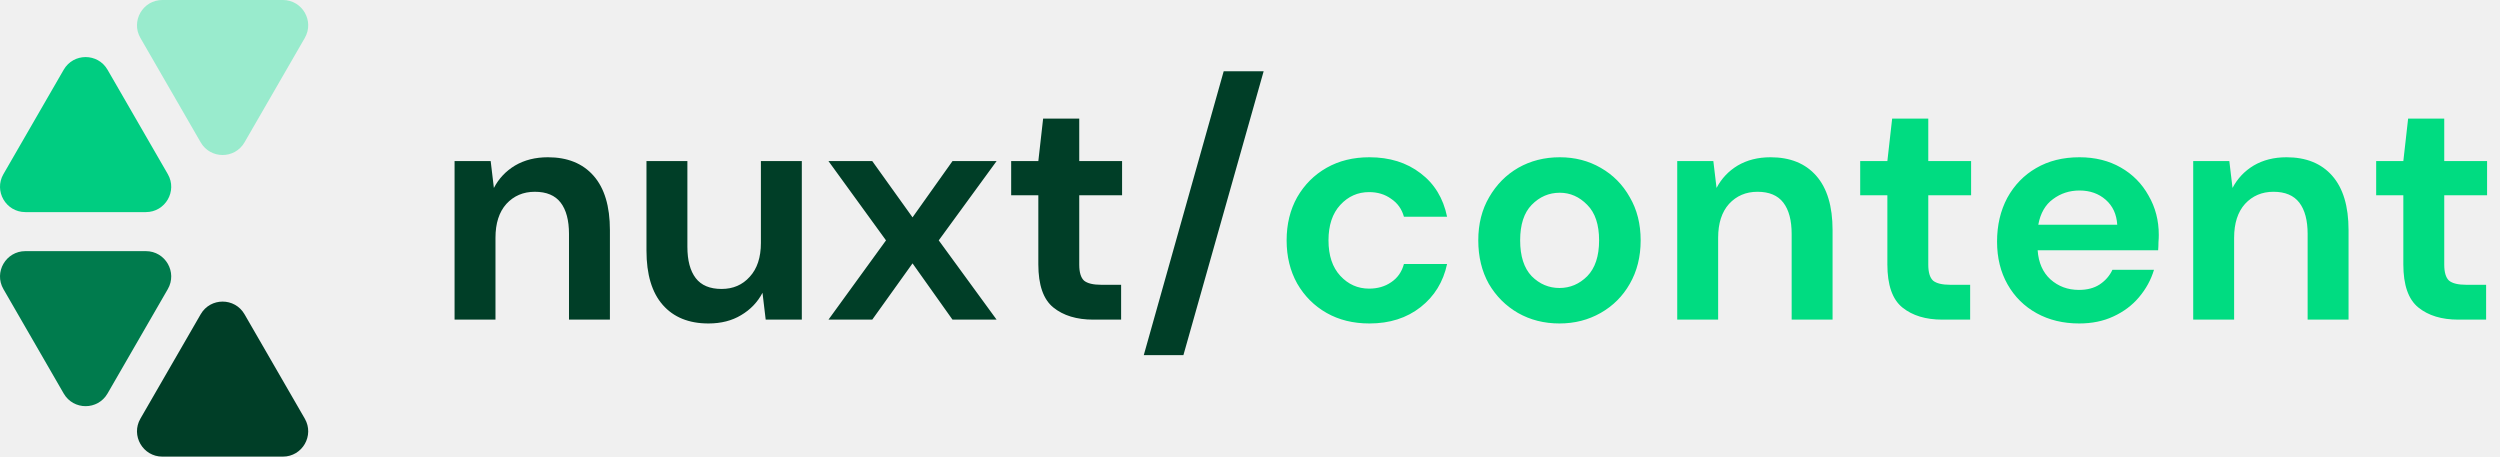
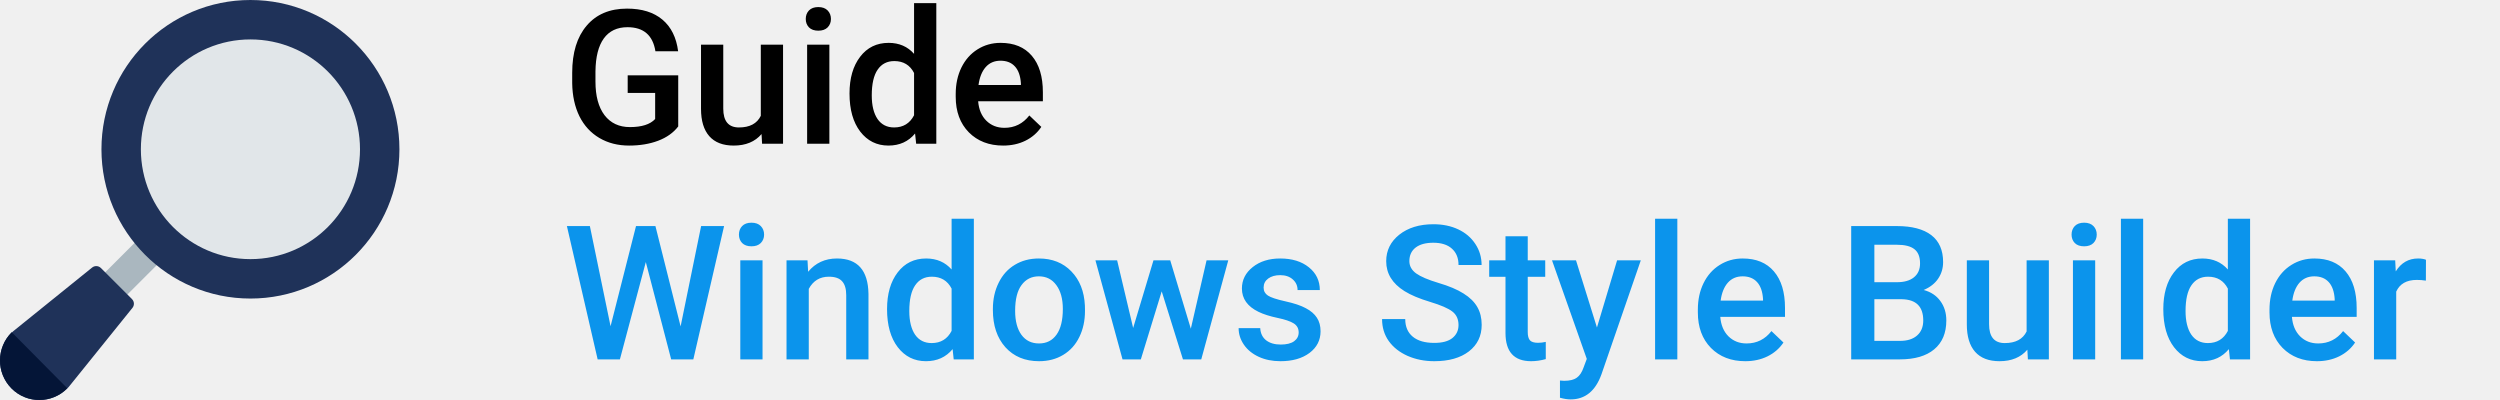
- <svg xmlns="http://www.w3.org/2000/svg" width="219" height="40" viewBox="0 0 219 40" fill="none">
+ <svg xmlns="http://www.w3.org/2000/svg" width="200" height="32" viewBox="0 0 200 32" fill="none">
  <g clip-path="url(#clip0)">
-     <path d="M14.7 15.254C15.553 16.732 14.486 18.58 12.78 18.58H2.22C0.514 18.58 -0.553 16.732 0.3 15.254L5.58 6.109C6.433 4.63 8.567 4.63 9.42 6.109L14.7 15.254Z" fill="#00CD81" />
-     <path d="M17.58 27.529C18.433 26.05 20.567 26.05 21.42 27.529L26.7 36.673C27.553 38.151 26.486 39.999 24.78 39.999H14.22C12.514 39.999 11.447 38.151 12.3 36.673L17.58 27.529Z" fill="#003E27" />
-     <path d="M21.42 12.47C20.567 13.948 18.433 13.948 17.58 12.47L12.3 3.325C11.447 1.847 12.514 0 14.22 0H24.78C26.486 0 27.553 1.847 26.7 3.325L21.42 12.47Z" fill="#99EBCD" />
-     <path d="M12.78 22C14.486 22 15.553 23.848 14.7 25.326L9.42 34.471C8.567 35.95 6.433 35.95 5.58 34.471L0.3 25.326C-0.553 23.848 0.514 22 2.22 22H12.78Z" fill="#007B4D" />
-     <path d="M39.82 28V14.112H42.984L43.264 16.464C43.693 15.643 44.309 14.989 45.112 14.504C45.933 14.019 46.895 13.776 47.996 13.776C49.713 13.776 51.048 14.317 52 15.4C52.952 16.483 53.428 18.069 53.428 20.16V28H49.844V20.496C49.844 19.301 49.601 18.387 49.116 17.752C48.631 17.117 47.875 16.8 46.848 16.8C45.84 16.8 45.009 17.155 44.356 17.864C43.721 18.573 43.404 19.563 43.404 20.832V28H39.82ZM70.239 14.112V28H67.075L66.795 25.648C66.366 26.469 65.74 27.123 64.919 27.608C64.117 28.093 63.164 28.336 62.063 28.336C60.346 28.336 59.011 27.795 58.059 26.712C57.107 25.629 56.631 24.043 56.631 21.952V14.112H60.215V21.616C60.215 22.811 60.458 23.725 60.943 24.36C61.428 24.995 62.184 25.312 63.211 25.312C64.219 25.312 65.04 24.957 65.675 24.248C66.329 23.539 66.655 22.549 66.655 21.28V14.112H70.239ZM72.574 28L77.614 21.056L72.574 14.112H76.41L79.938 19.04L83.438 14.112H87.302L82.234 21.056L87.302 28H83.438L79.938 23.072L76.41 28H72.574ZM95.774 28C94.318 28 93.151 27.645 92.274 26.936C91.396 26.227 90.958 24.967 90.958 23.156V17.108H88.578V14.112H90.958L91.378 10.388H94.542V14.112H98.294V17.108H94.542V23.184C94.542 23.856 94.682 24.323 94.962 24.584C95.26 24.827 95.764 24.948 96.474 24.948H98.21V28H95.774ZM100.195 31.108L107.195 6.244H110.695L103.667 31.108H100.195Z" fill="#003E27" />
-     <path d="M119.96 28.336C118.541 28.336 117.291 28.028 116.208 27.412C115.125 26.796 114.267 25.937 113.632 24.836C113.016 23.735 112.708 22.475 112.708 21.056C112.708 19.637 113.016 18.377 113.632 17.276C114.267 16.175 115.125 15.316 116.208 14.7C117.291 14.084 118.541 13.776 119.96 13.776C121.733 13.776 123.227 14.243 124.44 15.176C125.653 16.091 126.428 17.36 126.764 18.984H122.984C122.797 18.312 122.424 17.789 121.864 17.416C121.323 17.024 120.679 16.828 119.932 16.828C118.943 16.828 118.103 17.201 117.412 17.948C116.721 18.695 116.376 19.731 116.376 21.056C116.376 22.381 116.721 23.417 117.412 24.164C118.103 24.911 118.943 25.284 119.932 25.284C120.679 25.284 121.323 25.097 121.864 24.724C122.424 24.351 122.797 23.819 122.984 23.128H126.764C126.428 24.696 125.653 25.956 124.44 26.908C123.227 27.86 121.733 28.336 119.96 28.336ZM136.609 28.336C135.265 28.336 134.052 28.028 132.969 27.412C131.905 26.796 131.056 25.947 130.421 24.864C129.805 23.763 129.497 22.493 129.497 21.056C129.497 19.619 129.814 18.359 130.449 17.276C131.084 16.175 131.933 15.316 132.997 14.7C134.08 14.084 135.293 13.776 136.637 13.776C137.962 13.776 139.157 14.084 140.221 14.7C141.304 15.316 142.153 16.175 142.769 17.276C143.404 18.359 143.721 19.619 143.721 21.056C143.721 22.493 143.404 23.763 142.769 24.864C142.153 25.947 141.304 26.796 140.221 27.412C139.138 28.028 137.934 28.336 136.609 28.336ZM136.609 25.228C137.542 25.228 138.354 24.883 139.045 24.192C139.736 23.483 140.081 22.437 140.081 21.056C140.081 19.675 139.736 18.639 139.045 17.948C138.354 17.239 137.552 16.884 136.637 16.884C135.685 16.884 134.864 17.239 134.173 17.948C133.501 18.639 133.165 19.675 133.165 21.056C133.165 22.437 133.501 23.483 134.173 24.192C134.864 24.883 135.676 25.228 136.609 25.228ZM146.925 28V14.112H150.089L150.369 16.464C150.799 15.643 151.415 14.989 152.217 14.504C153.039 14.019 154 13.776 155.101 13.776C156.819 13.776 158.153 14.317 159.105 15.4C160.057 16.483 160.533 18.069 160.533 20.16V28H156.949V20.496C156.949 19.301 156.707 18.387 156.221 17.752C155.736 17.117 154.98 16.8 153.953 16.8C152.945 16.8 152.115 17.155 151.461 17.864C150.827 18.573 150.509 19.563 150.509 20.832V28H146.925ZM170.149 28C168.693 28 167.526 27.645 166.649 26.936C165.771 26.227 165.333 24.967 165.333 23.156V17.108H162.953V14.112H165.333L165.753 10.388H168.917V14.112H172.669V17.108H168.917V23.184C168.917 23.856 169.057 24.323 169.337 24.584C169.635 24.827 170.139 24.948 170.849 24.948H172.585V28H170.149ZM182.138 28.336C180.738 28.336 179.497 28.037 178.414 27.44C177.332 26.843 176.482 26.003 175.866 24.92C175.25 23.837 174.942 22.587 174.942 21.168C174.942 19.731 175.241 18.452 175.838 17.332C176.454 16.212 177.294 15.344 178.358 14.728C179.441 14.093 180.71 13.776 182.166 13.776C183.529 13.776 184.733 14.075 185.778 14.672C186.824 15.269 187.636 16.091 188.214 17.136C188.812 18.163 189.11 19.311 189.11 20.58C189.11 20.785 189.101 21 189.082 21.224C189.082 21.448 189.073 21.681 189.054 21.924H178.498C178.573 23.007 178.946 23.856 179.618 24.472C180.309 25.088 181.14 25.396 182.11 25.396C182.838 25.396 183.445 25.237 183.93 24.92C184.434 24.584 184.808 24.155 185.05 23.632H188.69C188.429 24.509 187.99 25.312 187.374 26.04C186.777 26.749 186.03 27.309 185.134 27.72C184.257 28.131 183.258 28.336 182.138 28.336ZM182.166 16.688C181.289 16.688 180.514 16.94 179.842 17.444C179.17 17.929 178.741 18.676 178.554 19.684H185.47C185.414 18.769 185.078 18.041 184.462 17.5C183.846 16.959 183.081 16.688 182.166 16.688ZM192.125 28V14.112H195.289L195.569 16.464C195.998 15.643 196.614 14.989 197.417 14.504C198.238 14.019 199.199 13.776 200.301 13.776C202.018 13.776 203.353 14.317 204.305 15.4C205.257 16.483 205.733 18.069 205.733 20.16V28H202.149V20.496C202.149 19.301 201.906 18.387 201.421 17.752C200.935 17.117 200.179 16.8 199.153 16.8C198.145 16.8 197.314 17.155 196.661 17.864C196.026 18.573 195.709 19.563 195.709 20.832V28H192.125ZM215.348 28C213.892 28 212.725 27.645 211.848 26.936C210.971 26.227 210.532 24.967 210.532 23.156V17.108H208.152V14.112H210.532L210.952 10.388H214.116V14.112H217.868V17.108H214.116V23.184C214.116 23.856 214.256 24.323 214.536 24.584C214.835 24.827 215.339 24.948 216.048 24.948H217.784V28H215.348Z" fill="#00DC81" />
+     <path d="M8.236 21.963L10.012 23.738L12.821 20.929L11.045 19.154L8.236 21.963Z" fill="#AAB7BF" />
+     <path d="M5.396 31.064C4.174 32.3 2.165 32.319 0.924 31.079C-0.32 29.835 -0.301 27.826 0.939 26.608C0.973 26.574 1.013 26.533 1.054 26.5L7.367 21.406C7.576 21.235 7.881 21.25 8.071 21.441L10.559 23.928C10.75 24.119 10.765 24.424 10.594 24.632L5.503 30.949C5.47 30.989 5.433 31.027 5.396 31.064Z" fill="#1F3259" />
+     <path d="M20.035 -2.57302e-05C13.452 -2.51547e-05 8.116 5.347 8.116 11.942C8.116 18.537 13.452 23.884 20.035 23.884C26.617 23.884 31.954 18.537 31.954 11.942C31.954 5.347 26.617 -2.63056e-05 20.035 -2.57302e-05Z" fill="#1F3259" />
+     <path d="M20.035 20.73C24.876 20.73 28.8 16.796 28.8 11.942C28.8 7.088 24.876 3.154 20.035 3.154C15.194 3.154 11.27 7.088 11.27 11.942C11.27 16.796 15.194 20.73 20.035 20.73Z" fill="#E1E6E9" />
+     <path d="M5.38 31.058C4.161 32.302 2.158 32.321 0.922 31.073C-0.319 29.821 -0.3 27.8 0.936 26.574L5.38 31.058Z" fill="#041537" />
+     <path d="M54.258 10.116C53.872 10.619 53.337 10.999 52.654 11.258C51.97 11.517 51.194 11.646 50.325 11.646C49.431 11.646 48.64 11.444 47.952 11.039C47.263 10.633 46.731 10.055 46.355 9.303C45.984 8.546 45.791 7.665 45.776 6.659V5.824C45.776 4.212 46.162 2.955 46.934 2.052C47.705 1.144 48.782 0.689 50.164 0.689C51.35 0.689 52.292 0.982 52.991 1.568C53.689 2.154 54.109 2.999 54.251 4.103H52.434C52.229 2.818 51.484 2.176 50.2 2.176C49.37 2.176 48.738 2.477 48.303 3.077C47.873 3.673 47.651 4.549 47.637 5.707V6.527C47.637 7.679 47.878 8.575 48.362 9.215C48.85 9.85 49.526 10.167 50.391 10.167C51.338 10.167 52.012 9.952 52.412 9.522V7.435H50.215V6.029H54.258V10.116ZM60.923 10.724C60.4 11.339 59.658 11.646 58.696 11.646C57.837 11.646 57.185 11.395 56.741 10.892C56.301 10.389 56.081 9.662 56.081 8.709V3.575H57.861V8.688C57.861 9.693 58.279 10.196 59.114 10.196C59.978 10.196 60.562 9.886 60.864 9.266V3.575H62.644V11.5H60.967L60.923 10.724ZM66.35 11.5H64.57V3.575H66.35V11.5ZM64.46 1.517C64.46 1.244 64.546 1.017 64.717 0.836C64.893 0.655 65.142 0.565 65.464 0.565C65.786 0.565 66.035 0.655 66.211 0.836C66.387 1.017 66.475 1.244 66.475 1.517C66.475 1.786 66.387 2.01 66.211 2.191C66.035 2.367 65.786 2.455 65.464 2.455C65.142 2.455 64.893 2.367 64.717 2.191C64.546 2.01 64.46 1.786 64.46 1.517ZM67.961 7.479C67.961 6.258 68.245 5.279 68.811 4.542C69.377 3.8 70.137 3.429 71.089 3.429C71.929 3.429 72.607 3.722 73.125 4.308V0.25H74.905V11.5H73.293L73.206 10.68C72.673 11.324 71.963 11.646 71.074 11.646C70.147 11.646 69.394 11.273 68.818 10.526C68.247 9.779 67.961 8.763 67.961 7.479ZM69.741 7.633C69.741 8.438 69.895 9.068 70.203 9.522C70.515 9.972 70.957 10.196 71.528 10.196C72.256 10.196 72.788 9.872 73.125 9.222V5.838C72.798 5.204 72.27 4.886 71.543 4.886C70.967 4.886 70.522 5.116 70.21 5.575C69.897 6.029 69.741 6.715 69.741 7.633ZM80.251 11.646C79.124 11.646 78.208 11.293 77.505 10.585C76.807 9.872 76.457 8.924 76.457 7.743V7.523C76.457 6.732 76.609 6.026 76.912 5.406C77.219 4.781 77.649 4.295 78.201 3.949C78.752 3.602 79.368 3.429 80.046 3.429C81.126 3.429 81.958 3.773 82.544 4.461C83.135 5.15 83.43 6.124 83.43 7.384V8.102H78.252C78.306 8.756 78.523 9.273 78.904 9.654C79.29 10.035 79.773 10.226 80.354 10.226C81.169 10.226 81.834 9.896 82.346 9.237L83.306 10.152C82.988 10.626 82.564 10.995 82.031 11.258C81.504 11.517 80.911 11.646 80.251 11.646ZM80.039 4.857C79.551 4.857 79.155 5.028 78.853 5.37C78.555 5.711 78.364 6.188 78.281 6.798H81.672V6.666C81.633 6.07 81.475 5.621 81.196 5.318C80.918 5.011 80.532 4.857 80.039 4.857Z" fill="black" />
+     <path d="M54.448 26.113L56.089 18.086H57.927L55.466 28.75H53.694L51.665 20.964L49.592 28.75H47.812L45.352 18.086H47.19L48.845 26.099L50.881 18.086H52.434L54.448 26.113ZM61.003 28.75H59.224V20.825H61.003V28.75ZM59.114 18.767C59.114 18.494 59.199 18.267 59.37 18.086C59.546 17.905 59.795 17.815 60.117 17.815C60.44 17.815 60.688 17.905 60.864 18.086C61.04 18.267 61.128 18.494 61.128 18.767C61.128 19.036 61.04 19.26 60.864 19.441C60.688 19.617 60.44 19.705 60.117 19.705C59.795 19.705 59.546 19.617 59.37 19.441C59.199 19.26 59.114 19.036 59.114 18.767ZM64.6 20.825L64.651 21.741C65.237 21.033 66.006 20.679 66.958 20.679C68.608 20.679 69.448 21.623 69.478 23.513V28.75H67.698V23.616C67.698 23.113 67.588 22.742 67.368 22.502C67.153 22.258 66.799 22.136 66.306 22.136C65.588 22.136 65.054 22.461 64.702 23.11V28.75H62.922V20.825H64.6ZM70.964 24.729C70.964 23.508 71.248 22.529 71.814 21.792C72.38 21.05 73.14 20.679 74.092 20.679C74.932 20.679 75.61 20.972 76.128 21.558V17.5H77.908V28.75H76.296L76.209 27.93C75.676 28.574 74.966 28.896 74.077 28.896C73.149 28.896 72.397 28.523 71.821 27.776C71.25 27.029 70.964 26.013 70.964 24.729ZM72.744 24.883C72.744 25.689 72.898 26.318 73.206 26.773C73.518 27.222 73.96 27.446 74.531 27.446C75.259 27.446 75.791 27.122 76.128 26.472V23.088C75.801 22.454 75.273 22.136 74.546 22.136C73.97 22.136 73.525 22.366 73.213 22.825C72.9 23.279 72.744 23.965 72.744 24.883ZM79.431 24.714C79.431 23.938 79.585 23.24 79.893 22.62C80.2 21.995 80.632 21.516 81.189 21.184C81.746 20.847 82.385 20.679 83.108 20.679C84.177 20.679 85.044 21.023 85.708 21.711C86.377 22.4 86.738 23.313 86.792 24.451L86.799 24.868C86.799 25.649 86.648 26.348 86.345 26.963C86.047 27.578 85.618 28.054 85.056 28.391C84.499 28.728 83.855 28.896 83.123 28.896C82.004 28.896 81.108 28.525 80.435 27.783C79.766 27.036 79.431 26.043 79.431 24.802V24.714ZM81.211 24.868C81.211 25.684 81.379 26.323 81.716 26.787C82.053 27.246 82.522 27.476 83.123 27.476C83.723 27.476 84.189 27.241 84.522 26.773C84.858 26.304 85.027 25.618 85.027 24.714C85.027 23.914 84.853 23.279 84.507 22.81C84.165 22.341 83.699 22.107 83.108 22.107C82.527 22.107 82.065 22.339 81.724 22.803C81.382 23.262 81.211 23.95 81.211 24.868ZM95.266 26.296L96.526 20.825H98.262L96.101 28.75H94.636L92.937 23.308L91.267 28.75H89.802L87.634 20.825H89.37L90.652 26.238L92.278 20.825H93.618L95.266 26.296ZM103.894 26.597C103.894 26.279 103.762 26.038 103.499 25.872C103.24 25.706 102.808 25.559 102.202 25.432C101.597 25.305 101.091 25.144 100.686 24.949C99.797 24.519 99.353 23.896 99.353 23.081C99.353 22.398 99.641 21.826 100.217 21.367C100.793 20.908 101.526 20.679 102.415 20.679C103.362 20.679 104.126 20.913 104.707 21.382C105.293 21.851 105.586 22.459 105.586 23.206H103.806C103.806 22.864 103.679 22.581 103.425 22.356C103.171 22.127 102.834 22.012 102.415 22.012C102.024 22.012 101.704 22.102 101.455 22.283C101.211 22.463 101.089 22.705 101.089 23.008C101.089 23.281 101.204 23.494 101.433 23.645C101.663 23.796 102.126 23.95 102.825 24.106C103.523 24.258 104.07 24.441 104.465 24.656C104.866 24.866 105.161 25.12 105.352 25.418C105.547 25.715 105.645 26.077 105.645 26.502C105.645 27.214 105.349 27.793 104.758 28.237C104.167 28.677 103.394 28.896 102.437 28.896C101.787 28.896 101.208 28.779 100.701 28.545C100.193 28.311 99.797 27.988 99.514 27.578C99.231 27.168 99.089 26.726 99.089 26.252H100.818C100.842 26.672 101.001 26.997 101.294 27.227C101.587 27.451 101.975 27.564 102.458 27.564C102.927 27.564 103.284 27.476 103.528 27.3C103.772 27.119 103.894 26.885 103.894 26.597ZM116.682 26.003C116.682 25.535 116.516 25.173 116.184 24.919C115.857 24.666 115.264 24.409 114.404 24.15C113.545 23.892 112.861 23.604 112.354 23.286C111.382 22.676 110.896 21.88 110.896 20.898C110.896 20.039 111.245 19.331 111.943 18.774C112.646 18.218 113.557 17.939 114.675 17.939C115.417 17.939 116.079 18.076 116.66 18.35C117.241 18.623 117.698 19.014 118.03 19.521C118.362 20.024 118.528 20.584 118.528 21.199H116.682C116.682 20.642 116.506 20.207 116.155 19.895C115.808 19.578 115.31 19.419 114.661 19.419C114.055 19.419 113.584 19.548 113.247 19.807C112.915 20.066 112.749 20.427 112.749 20.891C112.749 21.282 112.93 21.609 113.291 21.873C113.652 22.131 114.248 22.385 115.078 22.634C115.908 22.878 116.575 23.159 117.078 23.477C117.581 23.789 117.949 24.15 118.184 24.561C118.418 24.966 118.535 25.442 118.535 25.989C118.535 26.877 118.193 27.585 117.51 28.113C116.831 28.635 115.908 28.896 114.741 28.896C113.97 28.896 113.259 28.755 112.61 28.472C111.965 28.184 111.462 27.788 111.101 27.285C110.745 26.782 110.566 26.196 110.566 25.527H112.419C112.419 26.133 112.62 26.602 113.02 26.934C113.42 27.266 113.994 27.432 114.741 27.432C115.386 27.432 115.869 27.302 116.191 27.044C116.519 26.78 116.682 26.433 116.682 26.003ZM122.219 18.899V20.825H123.618V22.144H122.219V26.567C122.219 26.87 122.278 27.09 122.395 27.227C122.517 27.358 122.732 27.424 123.04 27.424C123.245 27.424 123.452 27.4 123.662 27.351V28.728C123.257 28.84 122.866 28.896 122.49 28.896C121.123 28.896 120.439 28.142 120.439 26.633V22.144H119.136V20.825H120.439V18.899H122.219ZM127.756 26.201L129.368 20.825H131.265L128.115 29.951C127.632 31.284 126.812 31.951 125.654 31.951C125.396 31.951 125.11 31.907 124.797 31.819V30.442L125.134 30.464C125.583 30.464 125.92 30.381 126.145 30.215C126.375 30.054 126.555 29.78 126.687 29.395L126.943 28.713L124.16 20.825H126.079L127.756 26.201ZM134.187 28.75H132.407V17.5H134.187V28.75ZM139.622 28.896C138.494 28.896 137.578 28.543 136.875 27.834C136.177 27.122 135.828 26.174 135.828 24.993V24.773C135.828 23.982 135.979 23.276 136.282 22.656C136.589 22.031 137.019 21.545 137.571 21.199C138.123 20.852 138.738 20.679 139.417 20.679C140.496 20.679 141.328 21.023 141.914 21.711C142.505 22.4 142.8 23.374 142.8 24.634V25.352H137.622C137.676 26.006 137.893 26.523 138.274 26.904C138.66 27.285 139.143 27.476 139.724 27.476C140.54 27.476 141.204 27.146 141.716 26.487L142.676 27.402C142.358 27.876 141.934 28.245 141.401 28.508C140.874 28.767 140.281 28.896 139.622 28.896ZM139.409 22.107C138.921 22.107 138.525 22.278 138.223 22.62C137.925 22.961 137.734 23.438 137.651 24.048H141.042V23.916C141.003 23.32 140.845 22.871 140.566 22.568C140.288 22.261 139.902 22.107 139.409 22.107ZM148.096 28.75V18.086H151.75C152.957 18.086 153.875 18.328 154.504 18.811C155.134 19.294 155.449 20.015 155.449 20.972C155.449 21.46 155.317 21.899 155.054 22.29C154.79 22.681 154.404 22.983 153.896 23.198C154.473 23.355 154.917 23.65 155.229 24.084C155.547 24.514 155.706 25.032 155.706 25.637C155.706 26.638 155.383 27.407 154.739 27.944C154.099 28.481 153.181 28.75 151.985 28.75H148.096ZM149.949 23.938V27.27H152.007C152.588 27.27 153.042 27.127 153.369 26.838C153.696 26.55 153.86 26.15 153.86 25.637C153.86 24.529 153.293 23.962 152.161 23.938H149.949ZM149.949 22.576H151.765C152.341 22.576 152.791 22.446 153.113 22.188C153.44 21.924 153.604 21.553 153.604 21.074C153.604 20.547 153.452 20.166 153.149 19.932C152.852 19.697 152.385 19.58 151.75 19.58H149.949V22.576ZM162.188 27.974C161.665 28.589 160.923 28.896 159.961 28.896C159.102 28.896 158.45 28.645 158.005 28.142C157.566 27.639 157.346 26.912 157.346 25.959V20.825H159.126V25.938C159.126 26.943 159.543 27.446 160.378 27.446C161.243 27.446 161.826 27.136 162.129 26.516V20.825H163.909V28.75H162.231L162.188 27.974ZM167.615 28.75H165.835V20.825H167.615V28.75ZM165.725 18.767C165.725 18.494 165.811 18.267 165.981 18.086C166.157 17.905 166.406 17.815 166.729 17.815C167.051 17.815 167.3 17.905 167.476 18.086C167.651 18.267 167.739 18.494 167.739 18.767C167.739 19.036 167.651 19.26 167.476 19.441C167.3 19.617 167.051 19.705 166.729 19.705C166.406 19.705 166.157 19.617 165.981 19.441C165.811 19.26 165.725 19.036 165.725 18.767ZM171.453 28.75H169.673V17.5H171.453V28.75ZM173.064 24.729C173.064 23.508 173.347 22.529 173.914 21.792C174.48 21.05 175.239 20.679 176.191 20.679C177.031 20.679 177.71 20.972 178.228 21.558V17.5H180.007V28.75H178.396L178.308 27.93C177.776 28.574 177.065 28.896 176.177 28.896C175.249 28.896 174.497 28.523 173.921 27.776C173.35 27.029 173.064 26.013 173.064 24.729ZM174.844 24.883C174.844 25.689 174.998 26.318 175.305 26.773C175.618 27.222 176.06 27.446 176.631 27.446C177.358 27.446 177.891 27.122 178.228 26.472V23.088C177.9 22.454 177.373 22.136 176.646 22.136C176.069 22.136 175.625 22.366 175.312 22.825C175 23.279 174.844 23.965 174.844 24.883ZM185.354 28.896C184.226 28.896 183.311 28.543 182.607 27.834C181.909 27.122 181.56 26.174 181.56 24.993V24.773C181.56 23.982 181.711 23.276 182.014 22.656C182.322 22.031 182.751 21.545 183.303 21.199C183.855 20.852 184.47 20.679 185.149 20.679C186.228 20.679 187.061 21.023 187.646 21.711C188.237 22.4 188.533 23.374 188.533 24.634V25.352H183.354C183.408 26.006 183.625 26.523 184.006 26.904C184.392 27.285 184.875 27.476 185.457 27.476C186.272 27.476 186.936 27.146 187.449 26.487L188.408 27.402C188.091 27.876 187.666 28.245 187.134 28.508C186.606 28.767 186.013 28.896 185.354 28.896ZM185.142 22.107C184.653 22.107 184.258 22.278 183.955 22.62C183.657 22.961 183.467 23.438 183.384 24.048H186.775V23.916C186.736 23.32 186.577 22.871 186.299 22.568C186.021 22.261 185.635 22.107 185.142 22.107ZM194.07 22.451C193.835 22.412 193.594 22.393 193.345 22.393C192.529 22.393 191.98 22.705 191.697 23.33V28.75H189.917V20.825H191.616L191.66 21.711C192.09 21.023 192.686 20.679 193.447 20.679C193.701 20.679 193.911 20.713 194.077 20.781L194.07 22.451Z" fill="#0B94EC" />
  </g>
  <defs>
    <clipPath id="clip0">
-       <rect width="219" height="40" fill="white" />
+       <rect width="200" height="32" fill="white" />
    </clipPath>
  </defs>
</svg>
